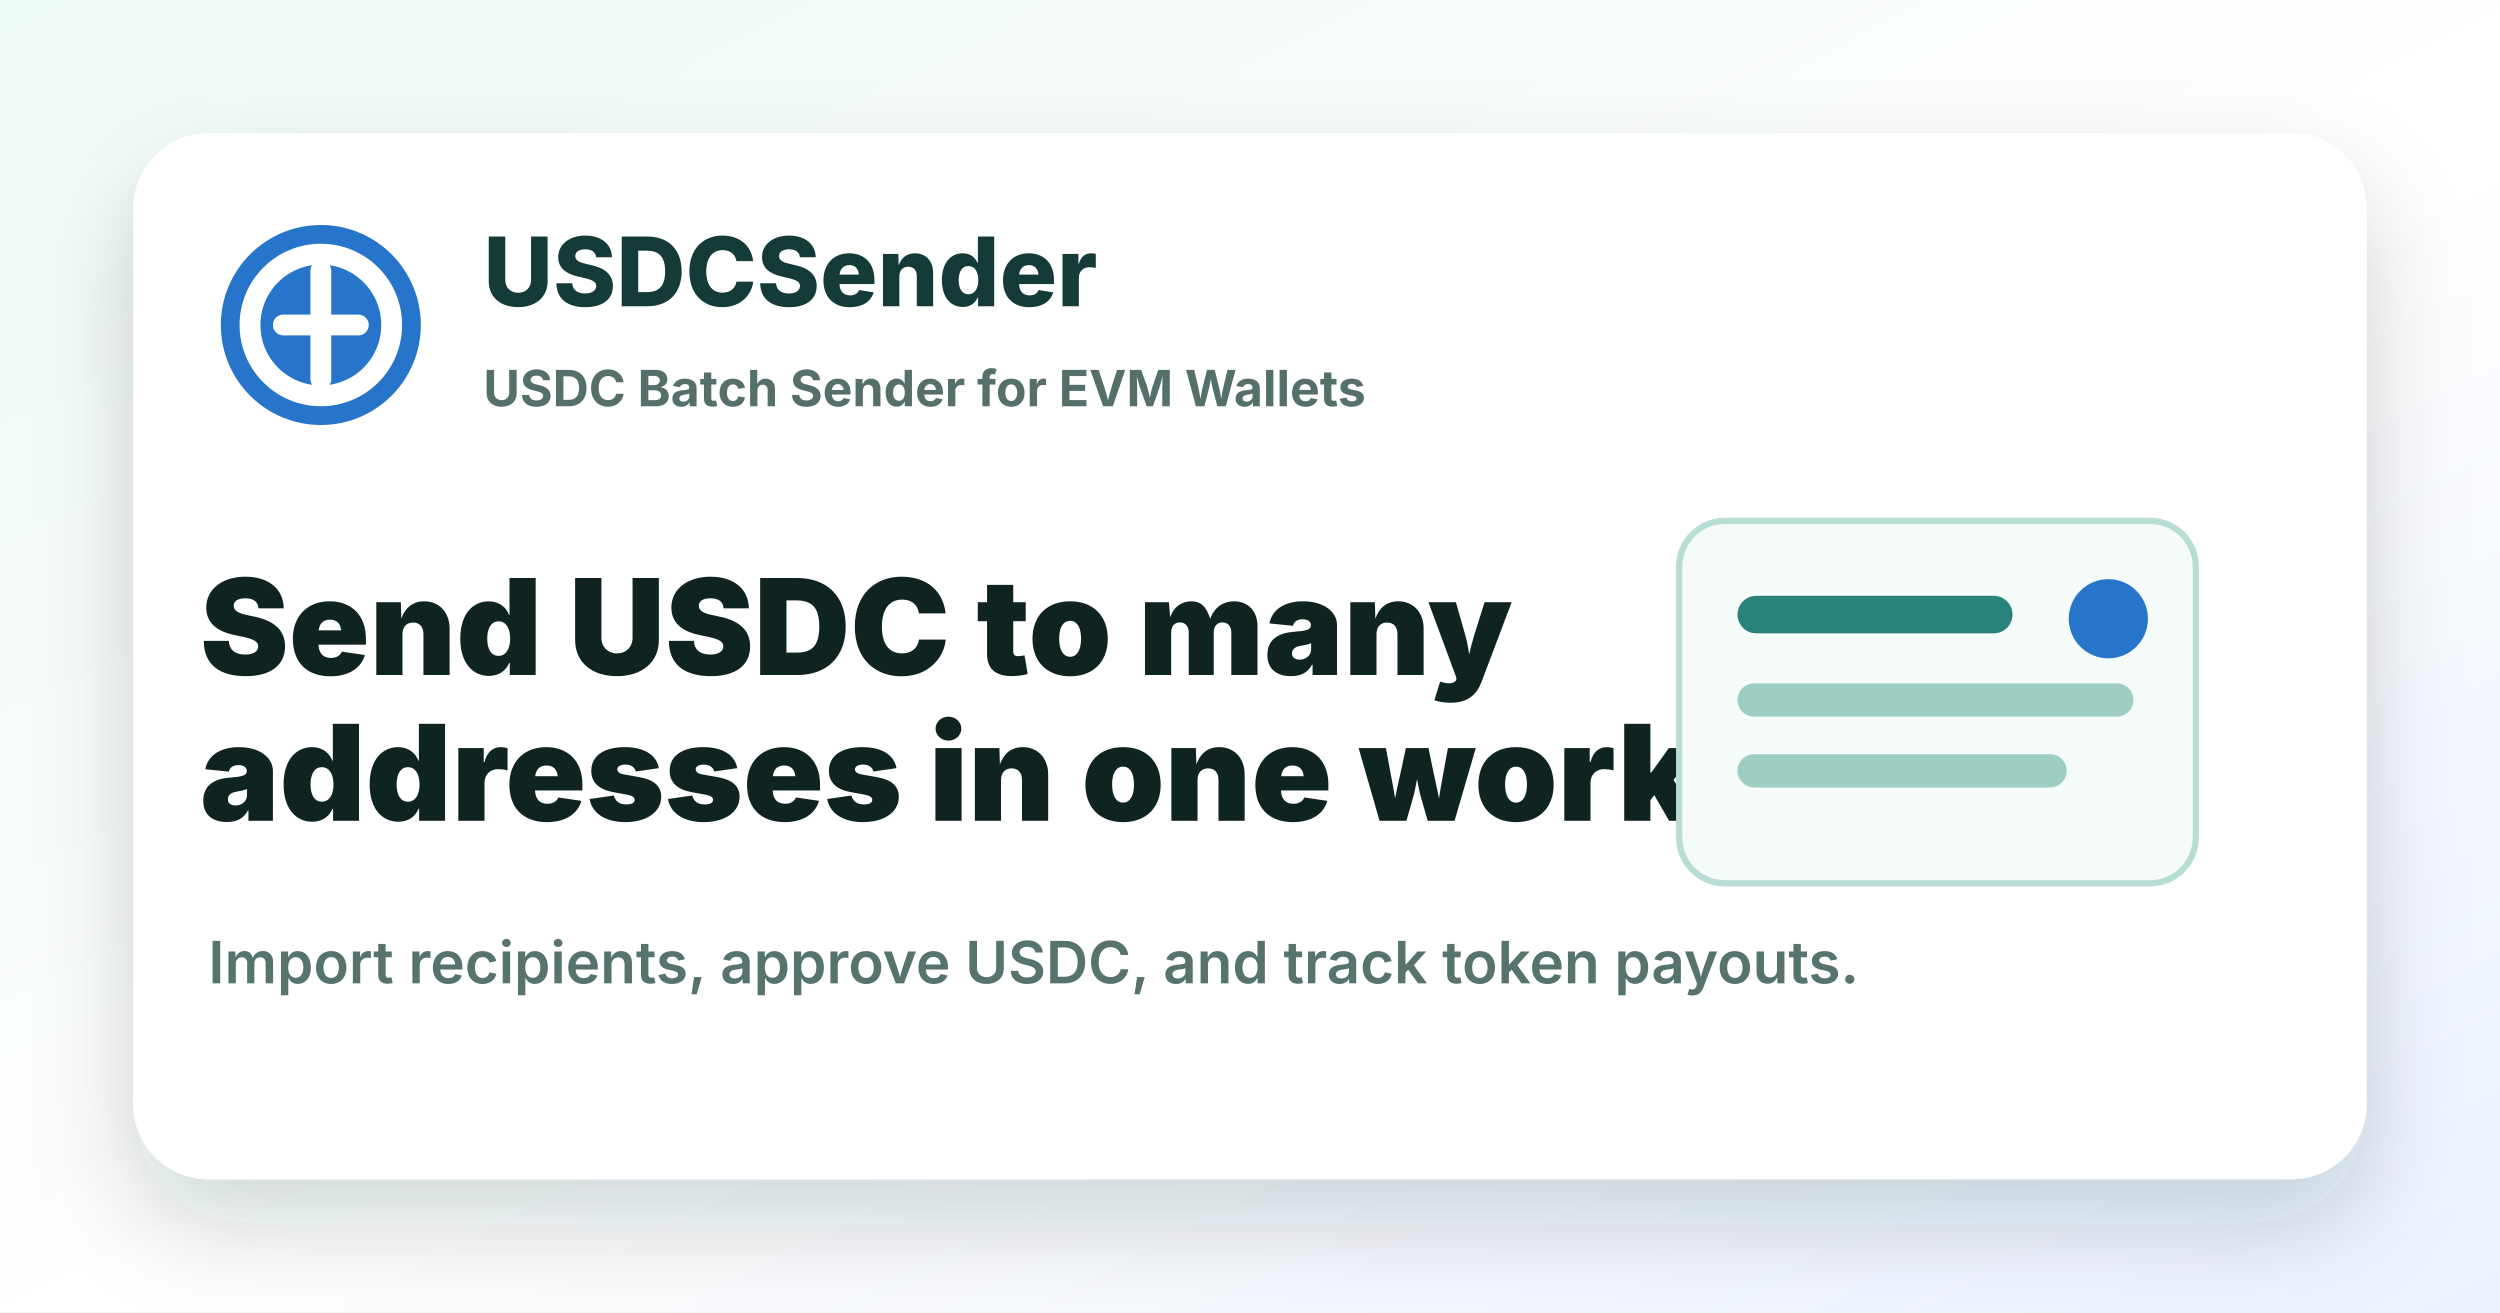
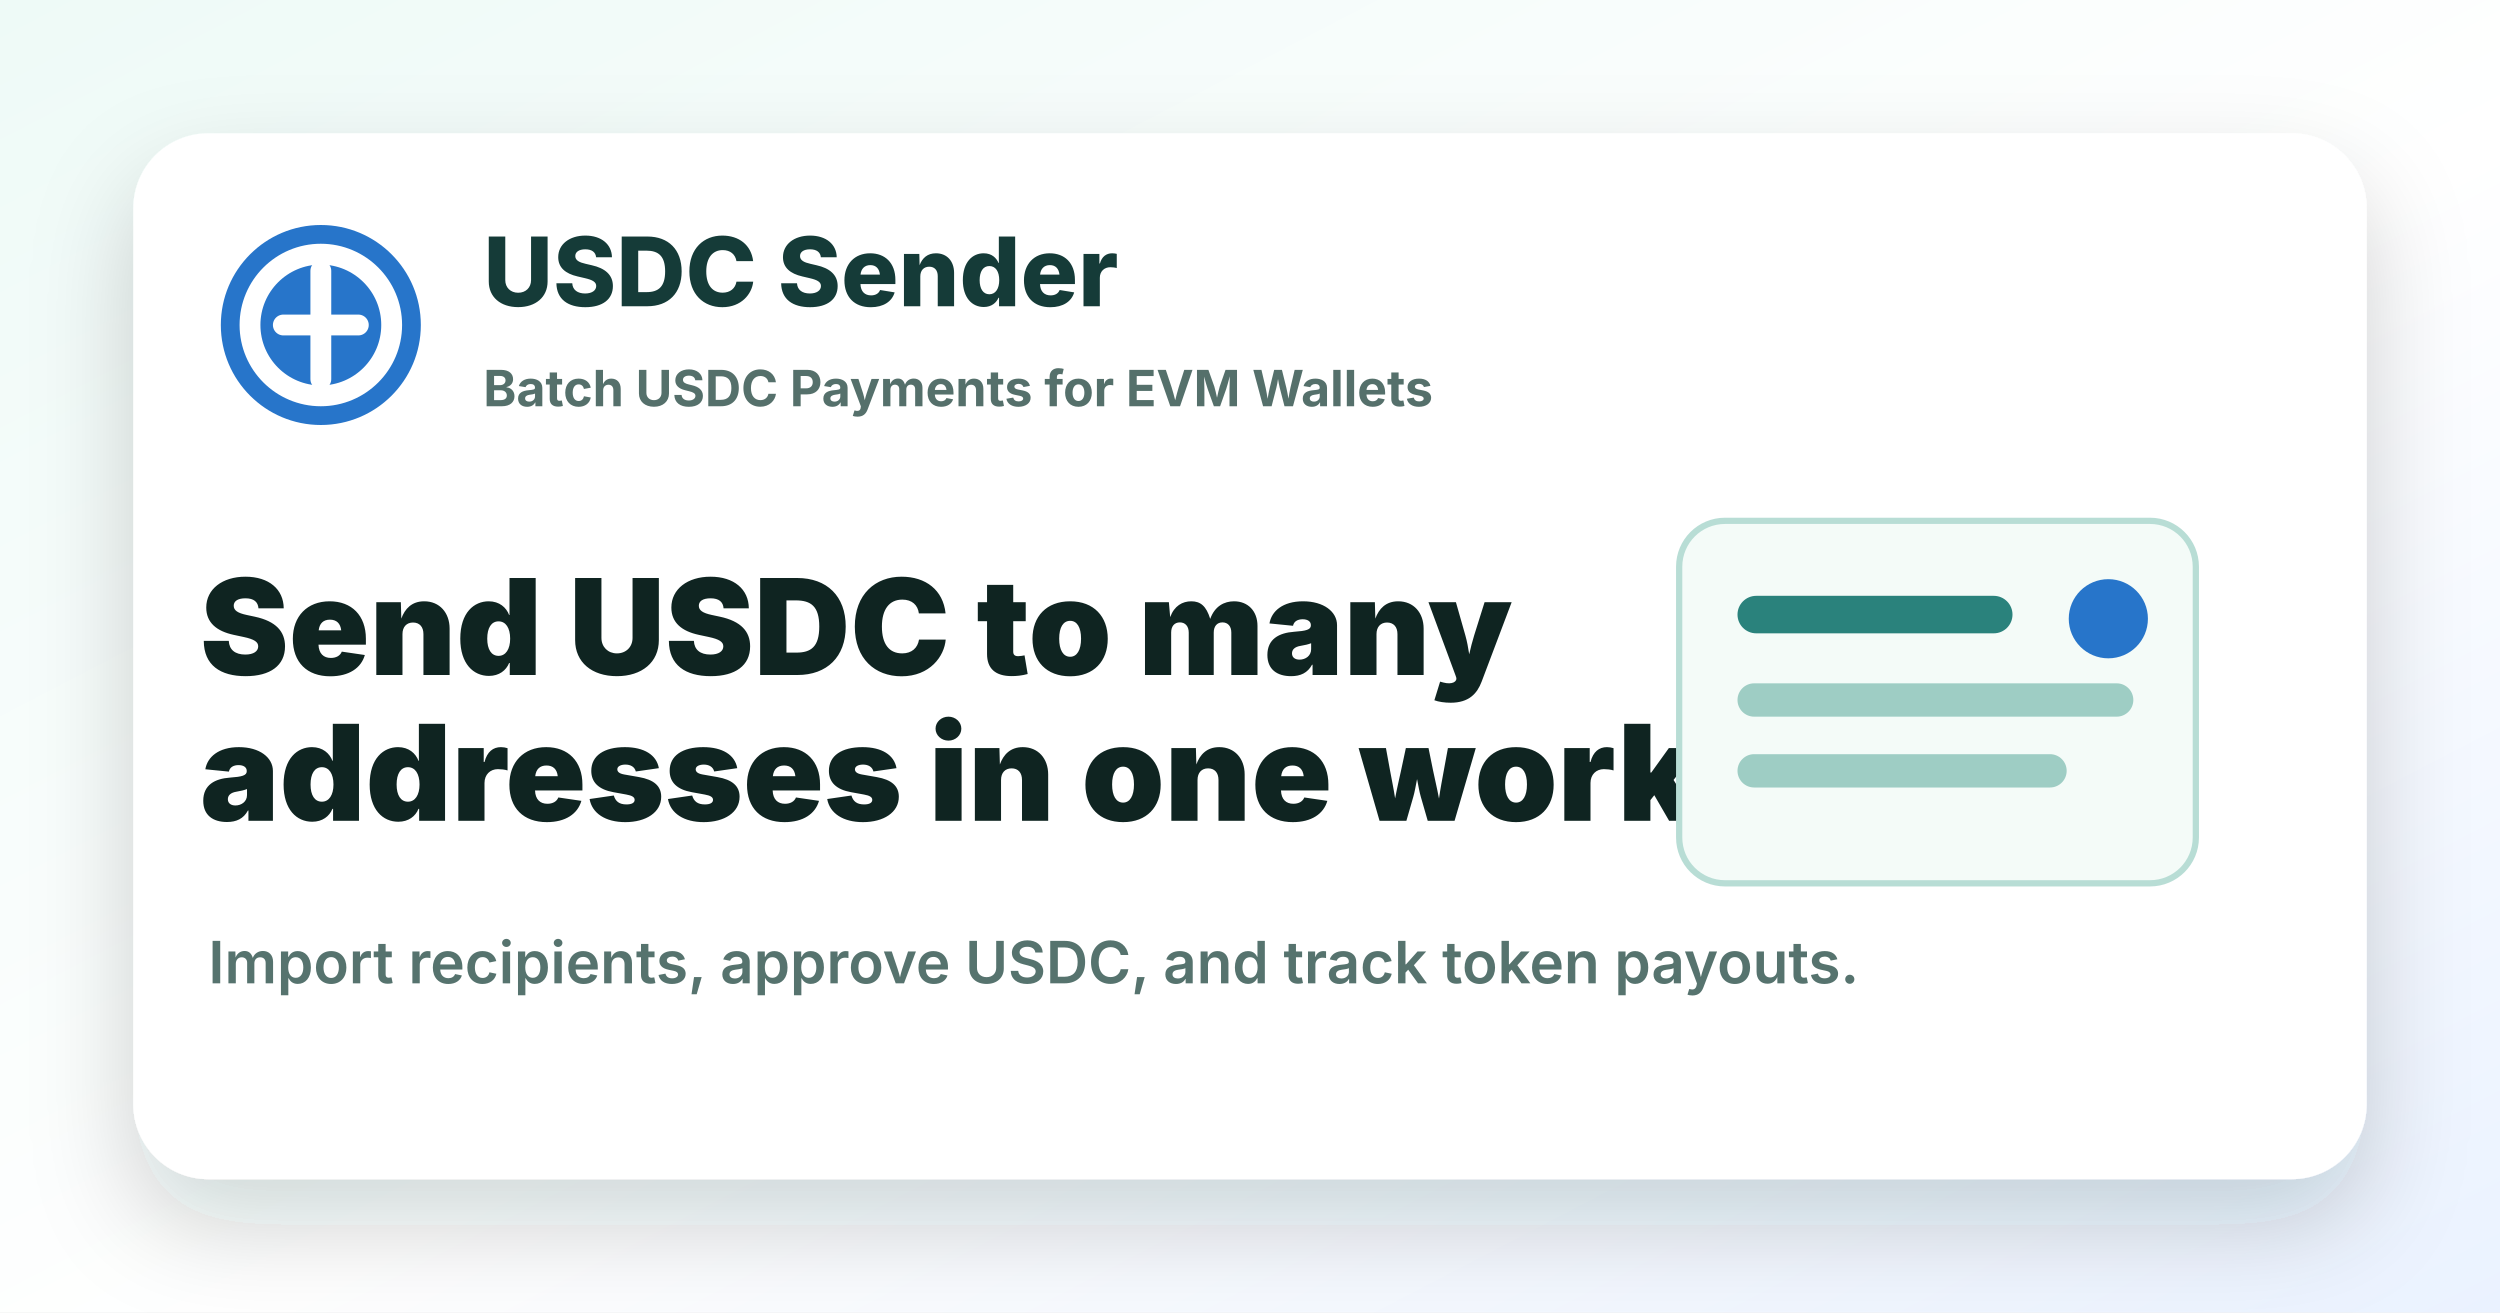
<svg xmlns="http://www.w3.org/2000/svg" width="1200" height="630" viewBox="0 0 1200 630" role="img" aria-labelledby="title desc">
  <defs>
    <linearGradient id="bg" x1="0" x2="1" y1="0" y2="1">
      <stop offset="0" stop-color="#eefaf7" />
      <stop offset="0.55" stop-color="#ffffff" />
      <stop offset="1" stop-color="#eaf2ff" />
    </linearGradient>
    <filter id="shadow" x="-20%" y="-20%" width="140%" height="140%">
      <feDropShadow dx="0" dy="22" stdDeviation="24" flood-color="#0f2d2a" flood-opacity="0.18" />
    </filter>
  </defs>
  <rect width="1200" height="630" fill="url(#bg)" />
  <rect x="64" y="64" width="1072" height="502" rx="36" fill="#ffffff" filter="url(#shadow)" />
  <circle cx="154" cy="156" r="48" fill="#2775ca" />
  <circle cx="154" cy="156" r="34" fill="none" stroke="#ffffff" stroke-width="10" />
  <path d="M136 156h36M154 130v52" stroke="#ffffff" stroke-width="10" stroke-linecap="round" />
-   <text x="232" y="147" fill="#153b38" font-family="Inter, Arial, sans-serif" font-size="46" font-weight="800">USDCSender</text>
-   <text x="232" y="195" fill="#55706b" font-family="Inter, Arial, sans-serif" font-size="24" font-weight="700">USDC Batch Sender for EVM Wallets</text>
+   <text x="232" y="147" fill="#153b38" font-family="Inter, Arial, sans-serif" font-size="46" font-weight="800">USDC Sender</text>
+   <text x="232" y="195" fill="#55706b" font-family="Inter, Arial, sans-serif" font-size="24" font-weight="700">Batch USDC Payments for EVM Wallets</text>
  <text x="96" y="324" fill="#0f2421" font-family="Inter, Arial, sans-serif" font-size="64" font-weight="850">Send USDC to many</text>
  <text x="96" y="394" fill="#0f2421" font-family="Inter, Arial, sans-serif" font-size="64" font-weight="850">addresses in one workflow</text>
  <text x="100" y="472" fill="#56736e" font-family="Inter, Arial, sans-serif" font-size="28" font-weight="600">Import recipients, approve USDC, and track token payouts.</text>
  <g transform="translate(806 250)">
    <rect x="0" y="0" width="248" height="174" rx="22" fill="#f4fbf8" stroke="#b8ddd5" stroke-width="3" />
    <rect x="28" y="36" width="132" height="18" rx="9" fill="#14746f" opacity="0.9" />
    <rect x="28" y="78" width="190" height="16" rx="8" fill="#9ecdc4" />
    <rect x="28" y="112" width="158" height="16" rx="8" fill="#9ecdc4" />
    <circle cx="206" cy="47" r="19" fill="#2775ca" />
  </g>
</svg>
